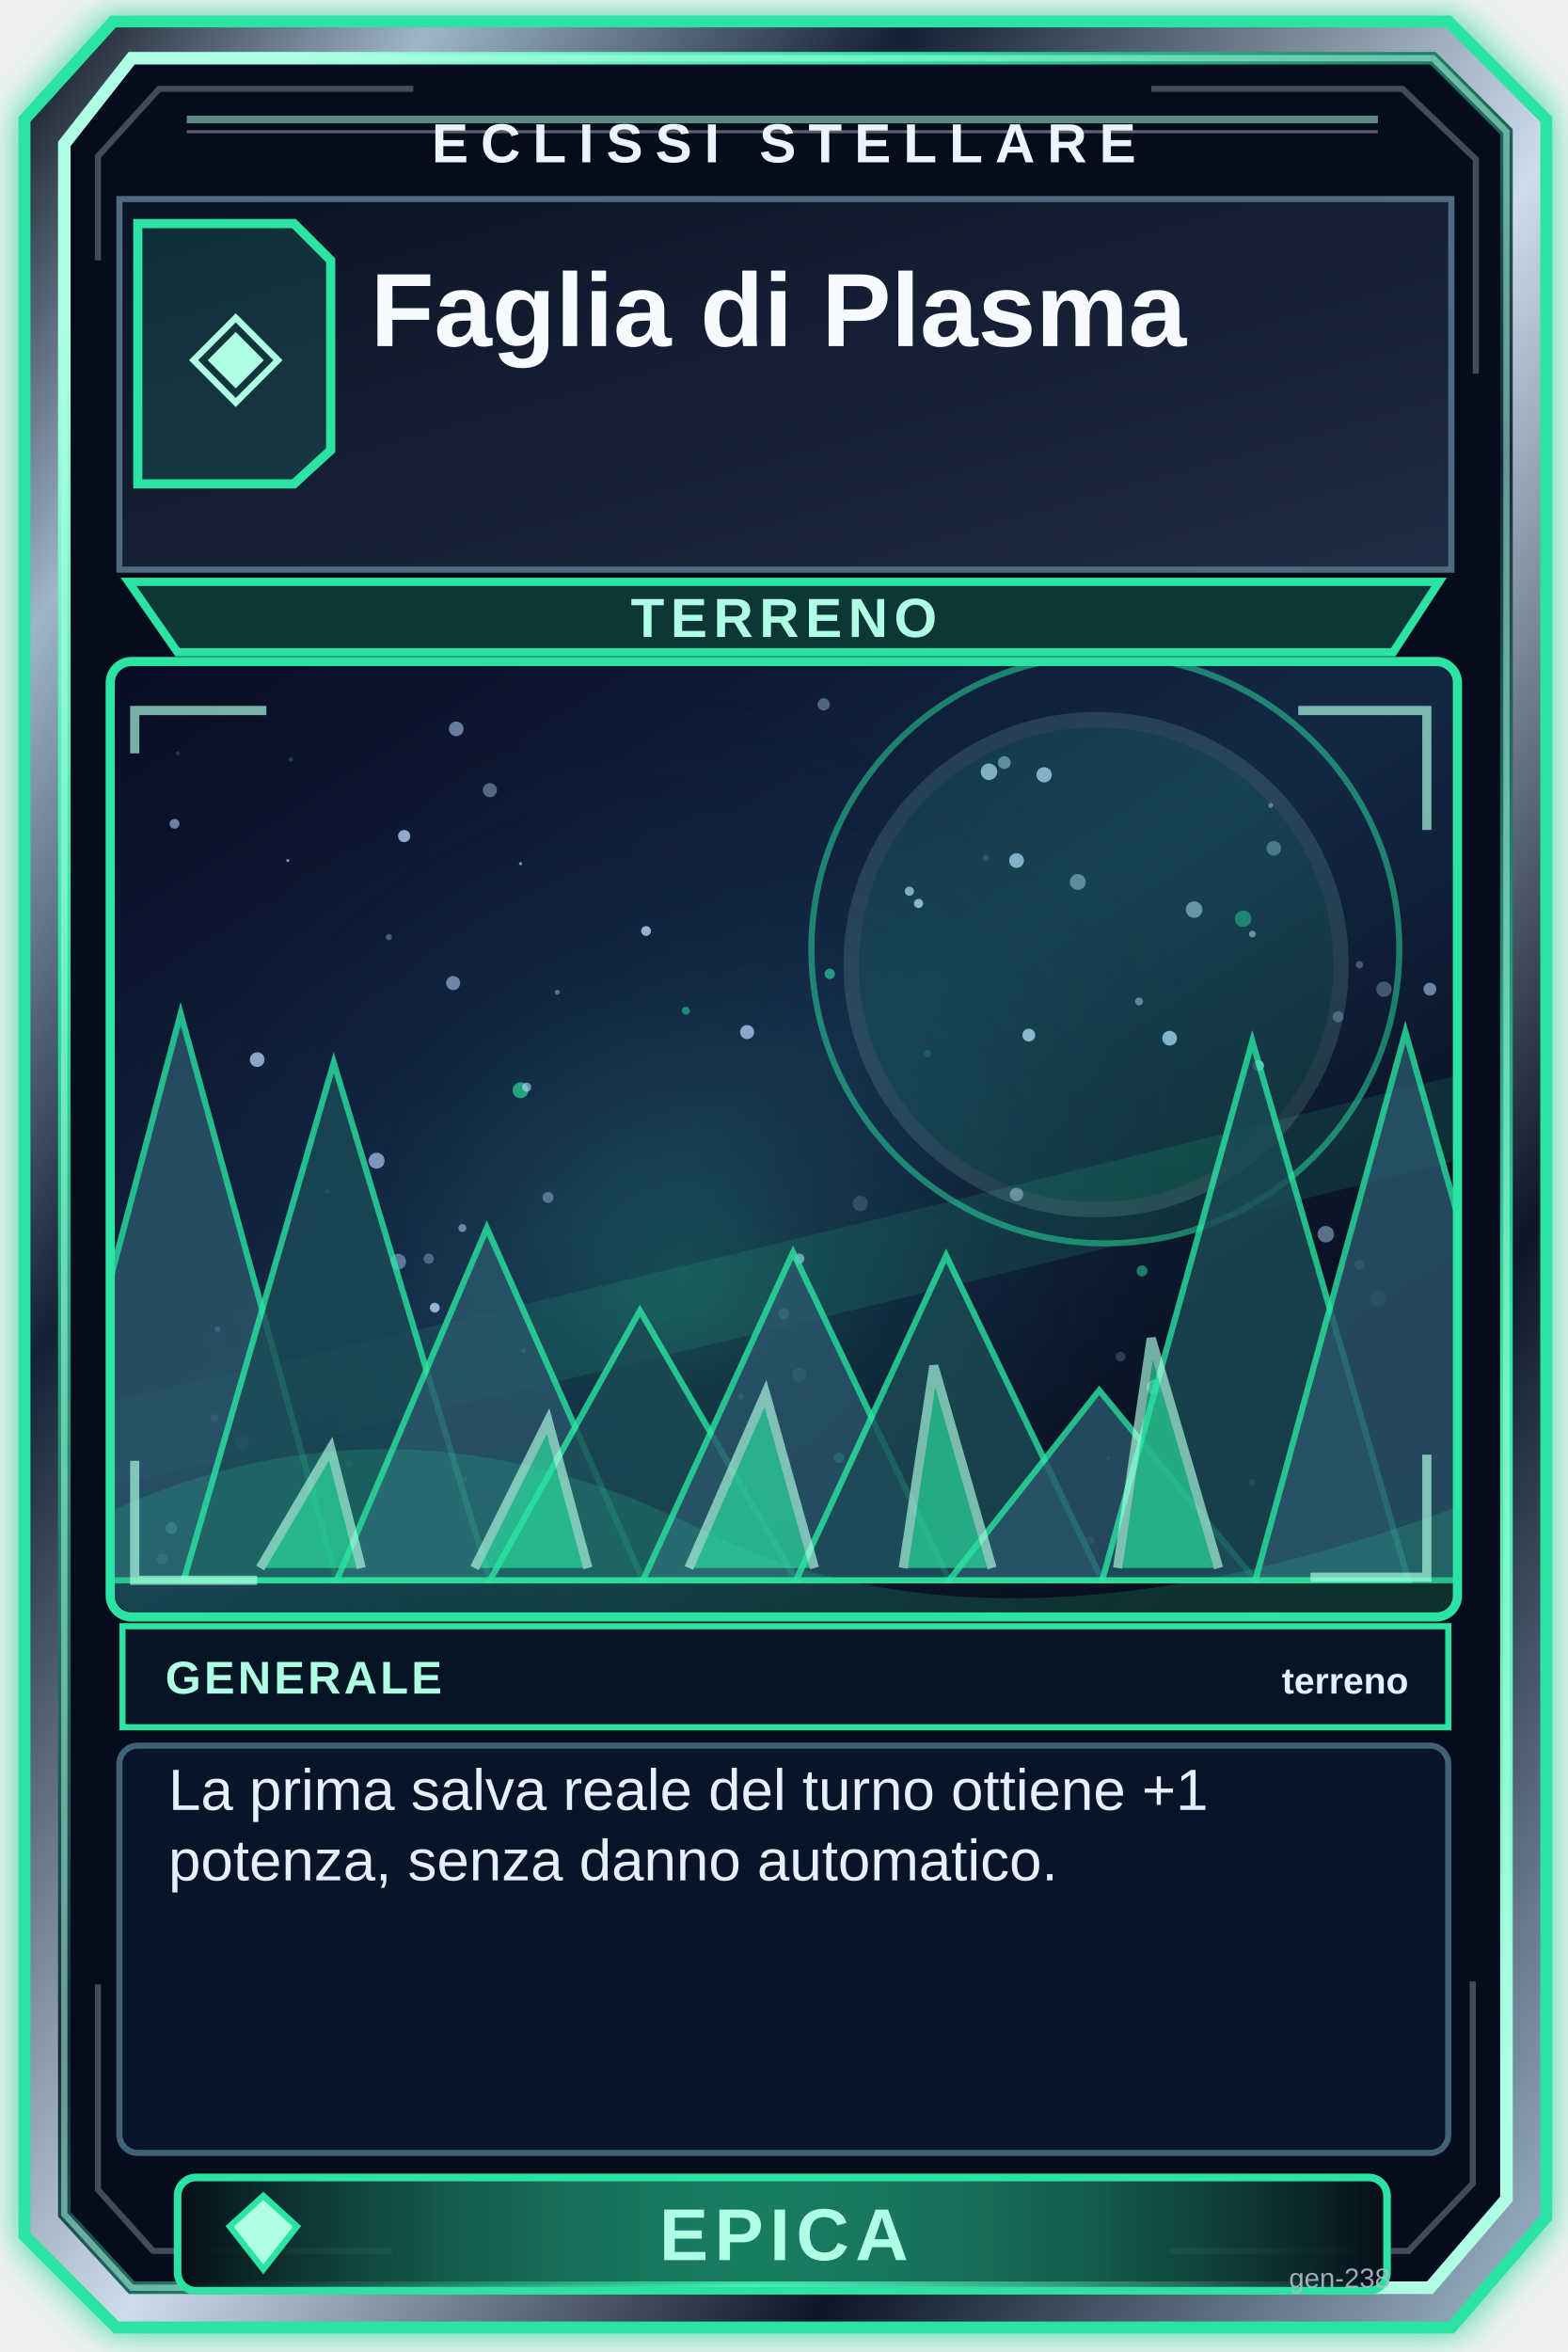
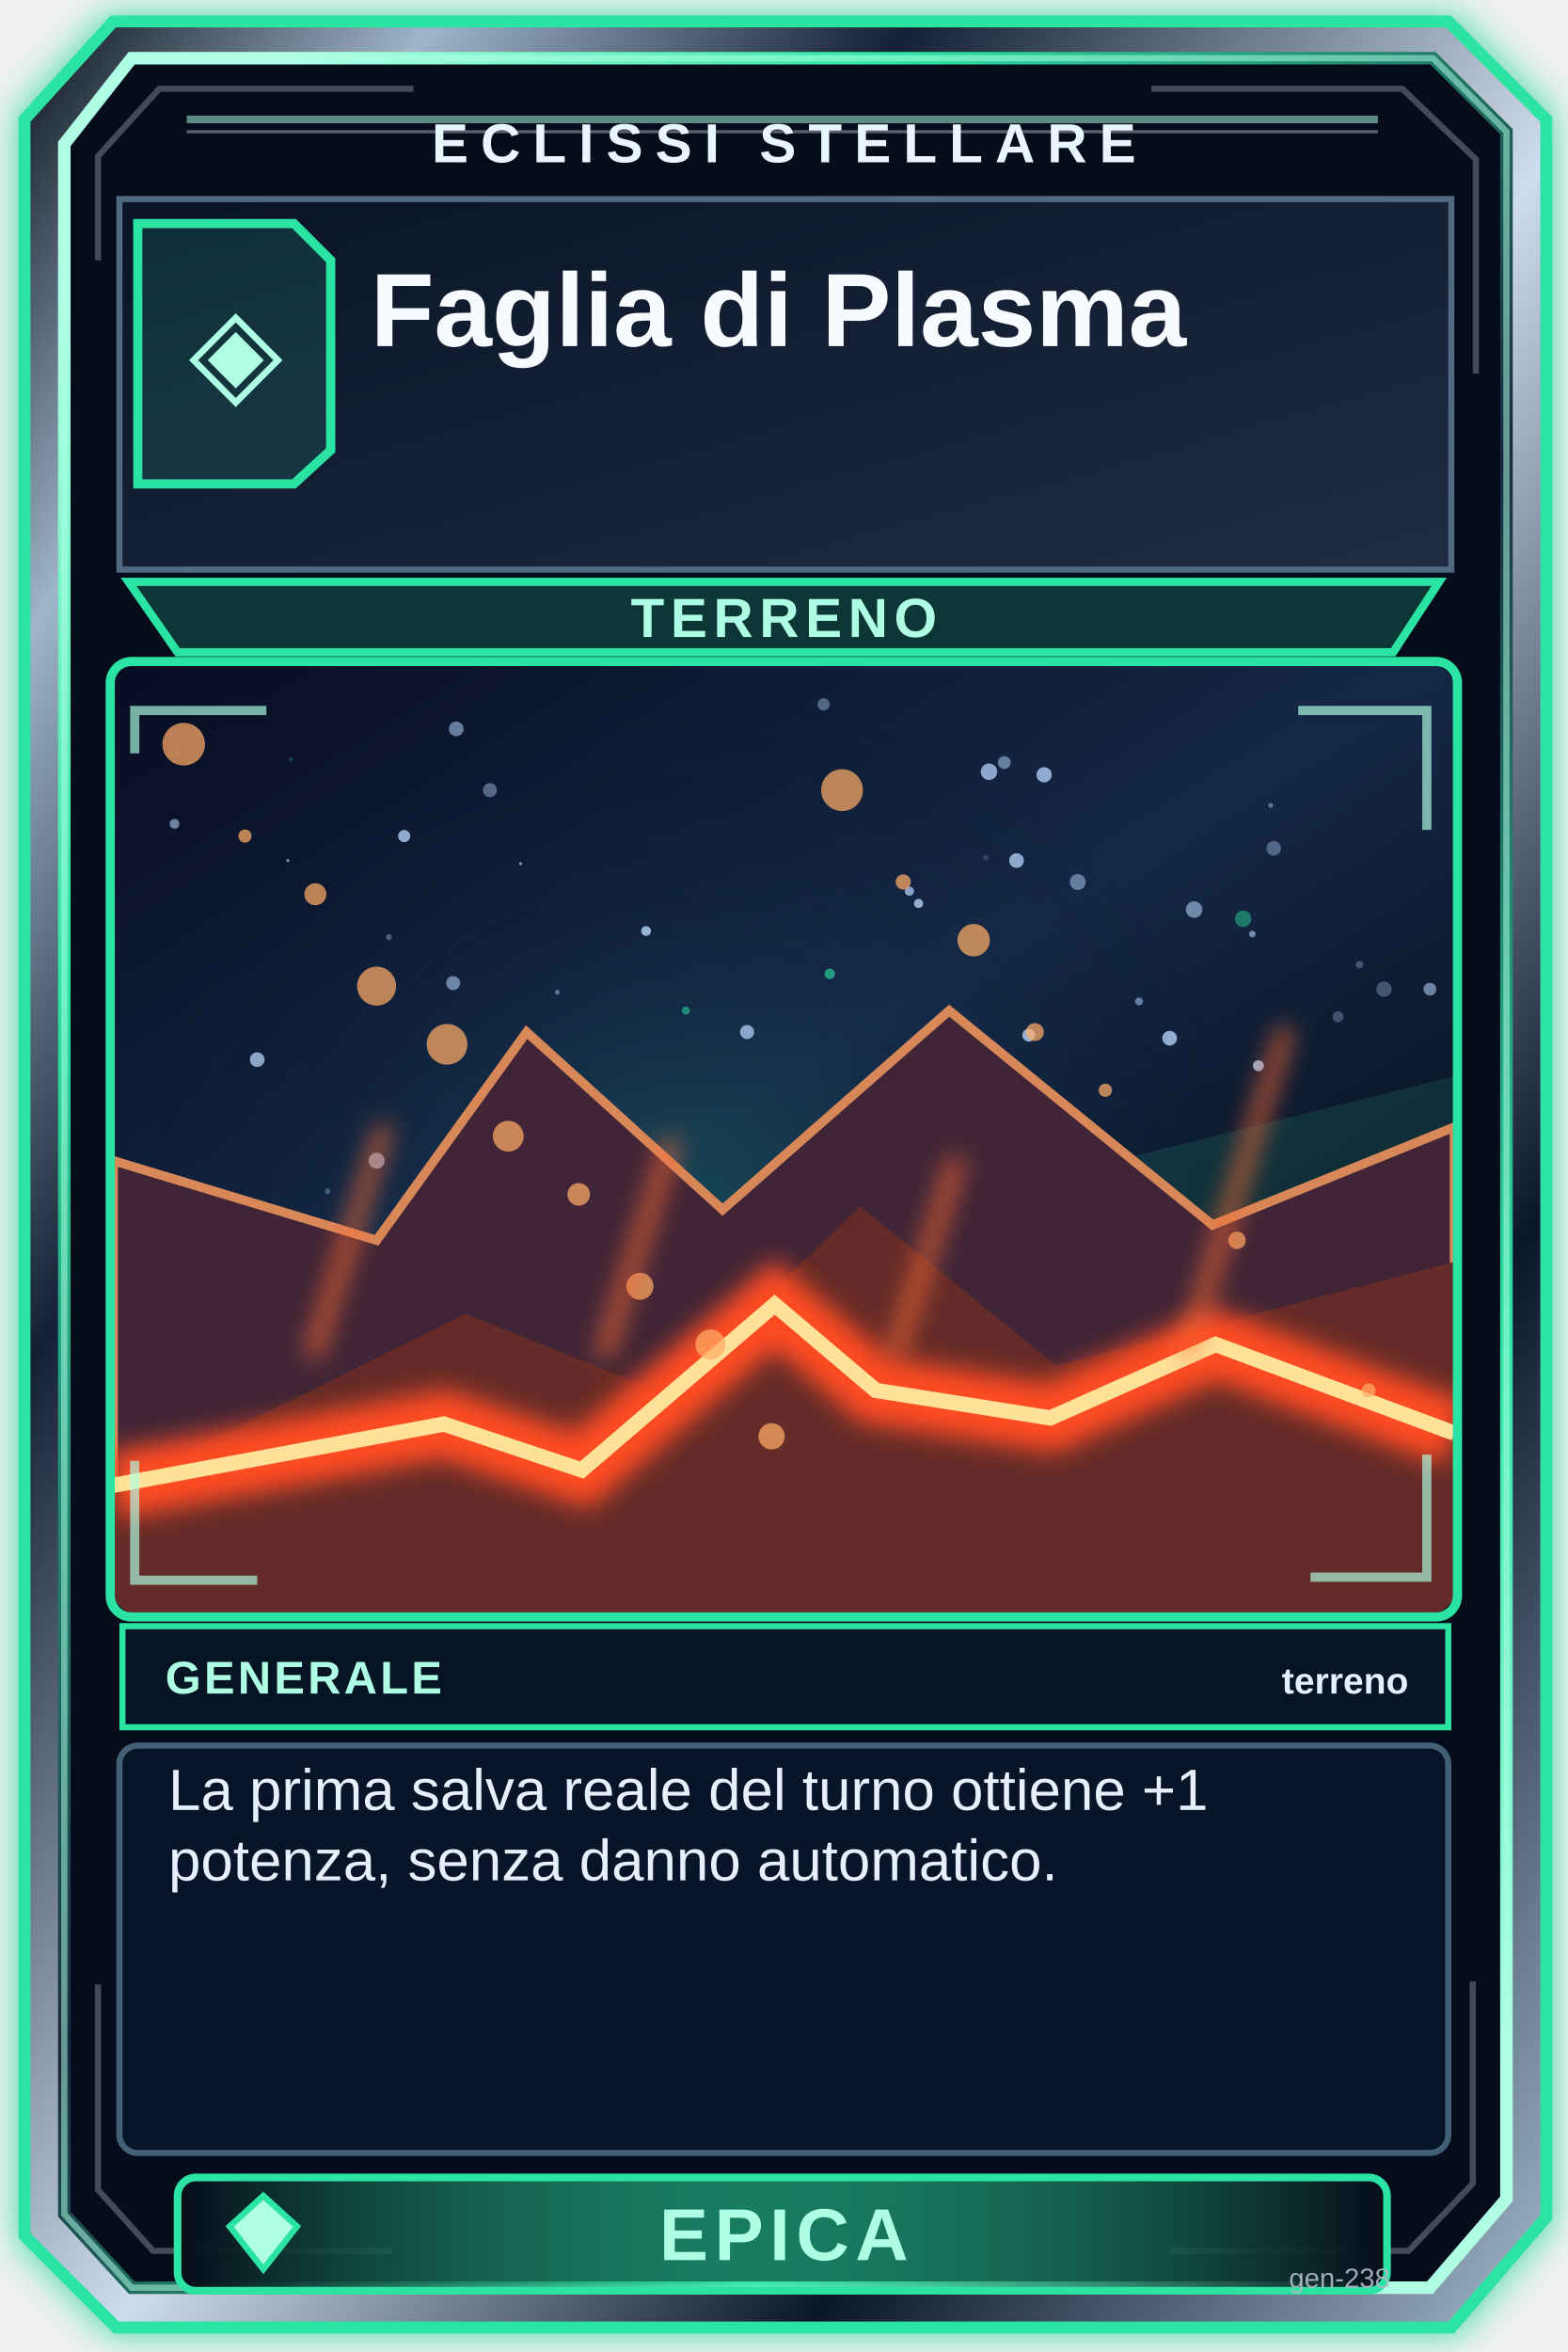
<svg xmlns="http://www.w3.org/2000/svg" width="512" height="768" viewBox="0 0 512 768" role="img" aria-label="Faglia di Plasma · TERRENO · EPICA">
  <defs>
    <linearGradient id="metal" x1="0" y1="0" x2="1" y2="1">
      <stop stop-color="#101824" />
      <stop offset=".13" stop-color="#9fb5c8" />
      <stop offset=".29" stop-color="#142033" />
      <stop offset=".53" stop-color="#ceddeb" />
      <stop offset=".76" stop-color="#0b1627" />
      <stop offset="1" stop-color="#9fb5c8" />
    </linearGradient>
    <linearGradient id="rim" x1=".15" y1="0" x2=".87" y2="1">
      <stop stop-color="#afffe4" />
      <stop offset=".2" stop-color="#2be3a2" />
      <stop offset=".52" stop-color="#19283c" />
      <stop offset=".78" stop-color="#2be3a2" />
      <stop offset="1" stop-color="#afffe4" />
    </linearGradient>
    <linearGradient id="spaceSky" x1="0" y1="0" x2=".9" y2="1">
      <stop stop-color="#080d22" />
      <stop offset=".49" stop-color="#142846" />
      <stop offset=".82" stop-color="#091222" />
      <stop offset="1" stop-color="#070d18" />
    </linearGradient>
    <radialGradient id="planet">
      <stop stop-color="#2be3a2" stop-opacity=".65" />
      <stop offset=".52" stop-color="#194761" stop-opacity=".42" />
      <stop offset="1" stop-color="#0a1529" stop-opacity=".05" />
    </radialGradient>
    <linearGradient id="titlePanel" x1="0" x2="1" y1="0" y2="1">
      <stop stop-color="#0a1426" />
      <stop offset="1" stop-color="#202c43" />
    </linearGradient>
    <linearGradient id="rarityShine" x1="0" y1="0" x2="1" y2="0">
      <stop stop-color="#070d19" />
      <stop offset=".48" stop-color="#2be3a2" stop-opacity="0.52" />
      <stop offset="1" stop-color="#070d19" />
    </linearGradient>
    <filter id="rimGlow" x="-30%" y="-30%" width="160%" height="160%">
      <feGaussianBlur stdDeviation="5.35" />
    </filter>
    <filter id="beamGlow" x="-70%" y="-70%" width="240%" height="240%">
      <feGaussianBlur stdDeviation="4" />
    </filter>
    <clipPath id="artClip">
      <rect x="37" y="217" width="438" height="310" rx="8" />
    </clipPath>
  </defs>
  <path d="M37 7H473L505 39V724L474 760H38L8 730V39Z" fill="#030712" stroke="#2be3a2" stroke-width="8.4" opacity="0.66" filter="url(#rimGlow)" />
  <path d="M37 7H473L505 39V724L474 760H38L8 730V39Z" fill="url(#metal)" stroke="#2be3a2" stroke-width="3.9" />
  <path d="M43 19H468L492 43V718L467 747H43L21 723V47Z" fill="#050c1b" stroke="url(#rim)" stroke-width="4.1" />
  <path d="M43 19H468L492 43V718L467 747H43L21 723V47Z" fill="none" stroke="#afffe4" stroke-width="2.05" opacity="0.52" />
  <path d="M61 39H450" stroke="#afffe4" stroke-width="2.5" opacity="0.52" />
  <path d="M32 85V51L52 29H135 M376 29H458L482 52V122 M32 648V715L50 735H128 M382 735H460L481 713V647" fill="none" stroke="#f7fcff" stroke-width="2" opacity="0.26" />
  <path d="M61 43H450" stroke="#fff" stroke-width="1" opacity="0.35" />
  <text x="256" y="53" text-anchor="middle" fill="#e9f5ff" font-size="18" font-family="Arial, sans-serif" font-weight="700" letter-spacing="4">ECLISSI STELLARE</text>
  <path d="M39 65H474V186H39Z" fill="url(#titlePanel)" stroke="#506a82" stroke-width="2" />
  <path d="M45 73H96L108 85V147L96 158H45Z" fill="#2be3a2" fill-opacity=".13" stroke="#2be3a2" stroke-width="3" />
  <text x="77" y="128" text-anchor="middle" fill="#afffe4" font-family="Arial, sans-serif" font-size="40" font-weight="bold">◈</text>
  <text x="121" y="113" fill="#f7faff" font-family="Arial,sans-serif" font-size="34" font-weight="800">Faglia di Plasma</text>
  <path d="M42 190H470L455 213H58Z" fill="#2be3a2" fill-opacity=".20" stroke="#2be3a2" stroke-width="2.7" />
  <text x="256" y="208" text-anchor="middle" fill="#afffe4" font-family="Arial,sans-serif" font-size="18" font-weight="900" letter-spacing="2">TERRENO</text>
  <g clip-path="url(#artClip)">
    <rect x="37" y="217" width="438" height="310" fill="url(#spaceSky)" />
    <circle cx="223" cy="417" r="190" fill="url(#planet)" opacity=".34" />
    <path d="M12 477Q218 430 508 357" fill="none" stroke="#2be3a2" stroke-width="27" opacity=".12" />
    <circle cx="274" cy="476" r="1.7" fill="#2be3a2" opacity="0.72" />
    <circle cx="151" cy="401" r="1.3" fill="#b9d7ff" opacity="0.53" />
    <circle cx="160" cy="258" r="2.3" fill="#b9d7ff" opacity="0.41" />
    <circle cx="328" cy="249" r="2.1" fill="#b9d7ff" opacity="0.51" />
    <circle cx="242" cy="456" r="1.0" fill="#b9d7ff" opacity="0.43" />
    <circle cx="450" cy="424" r="2.5" fill="#b9d7ff" opacity="0.19" />
    <circle cx="340" cy="489" r="0.6" fill="#2be3a2" opacity="0.39" />
    <circle cx="437" cy="332" r="1.8" fill="#b9d7ff" opacity="0.29" />
    <circle cx="130" cy="412" r="2.6" fill="#b9d7ff" opacity="0.44" />
    <circle cx="261" cy="449" r="2.3" fill="#b9d7ff" opacity="0.32" />
    <circle cx="79" cy="471" r="2.3" fill="#b9d7ff" opacity="0.75" />
    <circle cx="362" cy="476" r="0.5" fill="#b9d7ff" opacity="0.32" />
    <circle cx="271" cy="318" r="1.7" fill="#2be3a2" opacity="0.61" />
    <circle cx="382" cy="339" r="2.4" fill="#b9d7ff" opacity="0.77" />
    <circle cx="114" cy="478" r="0.9" fill="#b9d7ff" opacity="0.21" />
    <circle cx="58" cy="246" r="0.6" fill="#b9d7ff" opacity="0.20" />
    <circle cx="211" cy="304" r="1.6" fill="#b9d7ff" opacity="0.79" />
    <circle cx="142" cy="427" r="1.6" fill="#b9d7ff" opacity="0.78" />
    <circle cx="409" cy="484" r="1.1" fill="#2be3a2" opacity="0.42" />
    <circle cx="366" cy="511" r="0.8" fill="#b9d7ff" opacity="0.38" />
    <circle cx="444" cy="315" r="1.2" fill="#b9d7ff" opacity="0.31" />
    <circle cx="409" cy="305" r="1.1" fill="#b9d7ff" opacity="0.57" />
    <circle cx="179" cy="391" r="1.8" fill="#b9d7ff" opacity="0.39" />
    <circle cx="53" cy="509" r="1.8" fill="#b9d7ff" opacity="0.39" />
    <circle cx="303" cy="344" r="1.2" fill="#2be3a2" opacity="0.18" />
    <circle cx="203" cy="502" r="1.5" fill="#b9d7ff" opacity="0.17" />
    <circle cx="57" cy="269" r="1.6" fill="#b9d7ff" opacity="0.57" />
    <circle cx="107" cy="389" r="0.9" fill="#b9d7ff" opacity="0.33" />
    <circle cx="123" cy="379" r="2.6" fill="#b9d7ff" opacity="0.64" />
    <circle cx="140" cy="411" r="1.7" fill="#b9d7ff" opacity="0.33" />
    <circle cx="406" cy="300" r="2.7" fill="#2be3a2" opacity="0.44" />
    <circle cx="352" cy="288" r="2.6" fill="#b9d7ff" opacity="0.49" />
    <circle cx="411" cy="348" r="1.8" fill="#b9d7ff" opacity="0.78" />
    <circle cx="323" cy="252" r="2.7" fill="#b9d7ff" opacity="0.73" />
    <circle cx="71" cy="434" r="0.9" fill="#b9d7ff" opacity="0.66" />
    <circle cx="322" cy="280" r="1.0" fill="#b9d7ff" opacity="0.17" />
    <circle cx="170" cy="356" r="2.6" fill="#2be3a2" opacity="0.65" />
    <circle cx="366" cy="443" r="1.6" fill="#b9d7ff" opacity="0.20" />
    <circle cx="244" cy="337" r="2.3" fill="#b9d7ff" opacity="0.71" />
    <circle cx="148" cy="321" r="2.3" fill="#b9d7ff" opacity="0.55" />
    <circle cx="336" cy="338" r="2.1" fill="#b9d7ff" opacity="0.79" />
    <circle cx="281" cy="393" r="2.5" fill="#b9d7ff" opacity="0.18" />
    <circle cx="225" cy="489" r="2.3" fill="#2be3a2" opacity="0.34" />
    <circle cx="152" cy="483" r="0.7" fill="#b9d7ff" opacity="0.28" />
    <circle cx="390" cy="297" r="2.7" fill="#b9d7ff" opacity="0.56" />
    <circle cx="70" cy="463" r="1.3" fill="#b9d7ff" opacity="0.36" />
    <circle cx="433" cy="403" r="2.7" fill="#b9d7ff" opacity="0.47" />
    <circle cx="452" cy="323" r="2.5" fill="#b9d7ff" opacity="0.31" />
    <circle cx="95" cy="248" r="0.7" fill="#2be3a2" opacity="0.22" />
    <circle cx="184" cy="475" r="1.1" fill="#b9d7ff" opacity="0.19" />
    <circle cx="300" cy="295" r="1.5" fill="#b9d7ff" opacity="0.77" />
    <circle cx="132" cy="273" r="2.0" fill="#b9d7ff" opacity="0.76" />
    <circle cx="377" cy="453" r="2.5" fill="#b9d7ff" opacity="0.51" />
    <circle cx="269" cy="230" r="2.0" fill="#b9d7ff" opacity="0.39" />
    <circle cx="435" cy="460" r="1.0" fill="#2be3a2" opacity="0.51" />
    <circle cx="256" cy="429" r="1.8" fill="#b9d7ff" opacity="0.56" />
    <circle cx="356" cy="503" r="1.4" fill="#b9d7ff" opacity="0.27" />
    <circle cx="467" cy="323" r="2.1" fill="#b9d7ff" opacity="0.55" />
    <circle cx="84" cy="346" r="2.4" fill="#b9d7ff" opacity="0.73" />
    <circle cx="56" cy="499" r="1.9" fill="#b9d7ff" opacity="0.80" />
    <circle cx="373" cy="415" r="1.8" fill="#2be3a2" opacity="0.50" />
    <circle cx="172" cy="355" r="1.5" fill="#b9d7ff" opacity="0.60" />
    <circle cx="149" cy="238" r="2.4" fill="#b9d7ff" opacity="0.53" />
    <circle cx="372" cy="327" r="1.3" fill="#b9d7ff" opacity="0.50" />
    <circle cx="297" cy="291" r="1.5" fill="#b9d7ff" opacity="0.72" />
    <circle cx="182" cy="324" r="0.8" fill="#b9d7ff" opacity="0.43" />
    <circle cx="224" cy="330" r="1.3" fill="#2be3a2" opacity="0.52" />
    <circle cx="261" cy="411" r="1.7" fill="#b9d7ff" opacity="0.60" />
    <circle cx="415" cy="263" r="0.8" fill="#b9d7ff" opacity="0.43" />
    <circle cx="170" cy="282" r="0.5" fill="#b9d7ff" opacity="0.67" />
    <circle cx="332" cy="390" r="2.2" fill="#b9d7ff" opacity="0.44" />
    <circle cx="444" cy="413" r="1.6" fill="#b9d7ff" opacity="0.37" />
    <circle cx="171" cy="441" r="0.7" fill="#2be3a2" opacity="0.62" />
    <circle cx="416" cy="277" r="2.4" fill="#b9d7ff" opacity="0.36" />
    <circle cx="94" cy="281" r="0.5" fill="#b9d7ff" opacity="0.64" />
    <circle cx="341" cy="253" r="2.5" fill="#b9d7ff" opacity="0.75" />
    <circle cx="332" cy="281" r="2.4" fill="#b9d7ff" opacity="0.74" />
    <circle cx="127" cy="306" r="1.0" fill="#b9d7ff" opacity="0.35" />
-     <circle cx="358" cy="315" r="80" fill="#2be3a2" opacity=".14" stroke="#afffe4" stroke-width="5" />
-     <circle cx="361" cy="310" r="96" fill="none" stroke="#2be3a2" stroke-width="2" opacity=".5" />
-     <path d="M10 516L59 331L110 516Z" fill="#29566b" stroke="#2be3a2" stroke-width="2" opacity=".8" />
-     <path d="M60 516L109 347L160 516Z" fill="#1a4b55" stroke="#2be3a2" stroke-width="2" opacity=".8" />
-     <path d="M110 516L159 401L210 516Z" fill="#29566b" stroke="#2be3a2" stroke-width="2" opacity=".8" />
-     <path d="M160 516L209 428L260 516Z" fill="#1a4b55" stroke="#2be3a2" stroke-width="2" opacity=".8" />
-     <path d="M210 516L259 409L310 516Z" fill="#29566b" stroke="#2be3a2" stroke-width="2" opacity=".8" />
-     <path d="M260 516L309 410L360 516Z" fill="#1a4b55" stroke="#2be3a2" stroke-width="2" opacity=".8" />
-     <path d="M310 516L359 454L410 516Z" fill="#29566b" stroke="#2be3a2" stroke-width="2" opacity=".8" />
-     <path d="M360 516L409 340L460 516Z" fill="#1a4b55" stroke="#2be3a2" stroke-width="2" opacity=".8" />
-     <path d="M410 516L459 337L510 516Z" fill="#29566b" stroke="#2be3a2" stroke-width="2" opacity=".8" />
-     <path d="M35 494Q130 450 228 499T476 492V529H35Z" fill="#2be3a2" opacity=".17" />
-     <path d="M85 512l23 -39l10 39" stroke="#afffe4" stroke-width="3" fill="#2be3a2" opacity=".65" />
-     <path d="M155 512l24 -48l13 48" stroke="#afffe4" stroke-width="3" fill="#2be3a2" opacity=".65" />
-     <path d="M225 512l25 -57l16 57" stroke="#afffe4" stroke-width="3" fill="#2be3a2" opacity=".65" />
-     <path d="M295 512l10 -66l19 66" stroke="#afffe4" stroke-width="3" fill="#2be3a2" opacity=".65" />
-     <path d="M365 512l11 -75l22 75" stroke="#afffe4" stroke-width="3" fill="#2be3a2" opacity=".65" />
+     <g data-terrain="gen-238" data-illustration="unique-scene">
+       <path d="M37 379L123 405L172 337L236 395L310 330L396 400L475 368V528H37Z" fill="#412536" stroke="#d88759" stroke-width="3" />
+       <path d="M37 486L152 429L217 455L281 394L345 446L475 412V528H37Z" fill="#642b28" />
+       <path d="M37 485L145 465L190 480L253 426L286 454L343 463L397 439L475 468" stroke="#ff4c24" stroke-width="22" fill="none" filter="url(#beamGlow)" />
+       <path d="M37 485L145 465L190 480L253 426L286 454L343 463L397 439L475 468" stroke="#ffe199" stroke-width="5" fill="none" />
+       <circle cx="60" cy="243" r="6.956" fill="#ffac65" opacity=".72" />
+       <circle cx="103" cy="292" r="3.6" fill="#ffac65" opacity=".72" />
+       <circle cx="146" cy="341" r="6.642" fill="#ffac65" opacity=".72" />
+       <circle cx="189" cy="390" r="3.693" fill="#ffac65" opacity=".72" />
+       <circle cx="232" cy="439" r="4.894" fill="#ffac65" opacity=".72" />
+       <circle cx="275" cy="258" r="6.828" fill="#ffac65" opacity=".72" />
+       <circle cx="318" cy="307" r="5.286" fill="#ffac65" opacity=".72" />
+       <circle cx="361" cy="356" r="2.17" fill="#ffac65" opacity=".72" />
+       <circle cx="404" cy="405" r="2.851" fill="#ffac65" opacity=".72" />
+       <circle cx="447" cy="454" r="2.275" fill="#ffac65" opacity=".72" />
+       <circle cx="80" cy="273" r="2.156" fill="#ffac65" opacity=".72" />
+       <circle cx="123" cy="322" r="6.365" fill="#ffac65" opacity=".72" />
+       <circle cx="166" cy="371" r="5.025" fill="#ffac65" opacity=".72" />
+       <circle cx="209" cy="420" r="4.417" fill="#ffac65" opacity=".72" />
+       <circle cx="252" cy="469" r="4.309" fill="#ffac65" opacity=".72" />
+       <circle cx="295" cy="288" r="2.492" fill="#ffac65" opacity=".72" />
+       <circle cx="338" cy="337" r="2.926" fill="#ffac65" opacity=".72" />
+       <path d="M102 443l23.815 -75.475" stroke="#fb6b36" stroke-width="4" filter="url(#beamGlow)" />
+       <path d="M197 443l22.51 -70.979" stroke="#fb6b36" stroke-width="4" filter="url(#beamGlow)" />
+       <path d="M292 443l20.598 -64.394" stroke="#fb6b36" stroke-width="4" filter="url(#beamGlow)" />
+       <path d="M387 443l33.007 -107.136" stroke="#fb6b36" stroke-width="4" filter="url(#beamGlow)" />
+     </g>
    <path d="M44 246V232H87 M424 232h42v39 M44 477v39h40 M428 515h38v-40" stroke="#afffe4" stroke-width="3" fill="none" opacity=".67" />
  </g>
  <rect x="36" y="216" width="440" height="312" rx="7" fill="none" stroke="#2be3a2" stroke-width="3" />
  <path d="M40 531H473V564H40Z" fill="#051524" stroke="#2be3a2" stroke-width="2" />
  <text x="54" y="553" fill="#afffe4" font-family="Arial,sans-serif" font-size="15" font-weight="bold" letter-spacing="1">GENERALE</text>
  <text x="460" y="553" text-anchor="end" fill="#e4f0ff" font-family="Arial,sans-serif" font-size="12" font-weight="bold">terreno</text>
  <rect x="39" y="570" width="434" height="133" rx="6" fill="#081427" stroke="#426076" stroke-width="2" />
  <text x="55" y="591" fill="#e6effb" font-size="19" font-family="Arial,sans-serif">La prima salva reale del turno ottiene +1</text>
  <text x="55" y="614" fill="#e6effb" font-size="19" font-family="Arial,sans-serif">potenza, senza danno automatico.</text>
  <rect x="58" y="711" width="395" height="37" rx="6" fill="url(#rarityShine)" stroke="#2be3a2" stroke-width="2.5" />
  <path d="M75 727l11 -10l11 10l-11 14Z" fill="#afffe4" stroke="#2be3a2" stroke-width="2" />
  <text x="256" y="738" fill="#afffe4" text-anchor="middle" font-family="Arial,sans-serif" font-size="24" font-weight="900" letter-spacing="2">EPICA</text>
  <text x="454" y="747" fill="#afbac9" font-family="Arial,sans-serif" font-size="9" text-anchor="end" opacity=".9">gen-238</text>
</svg>
